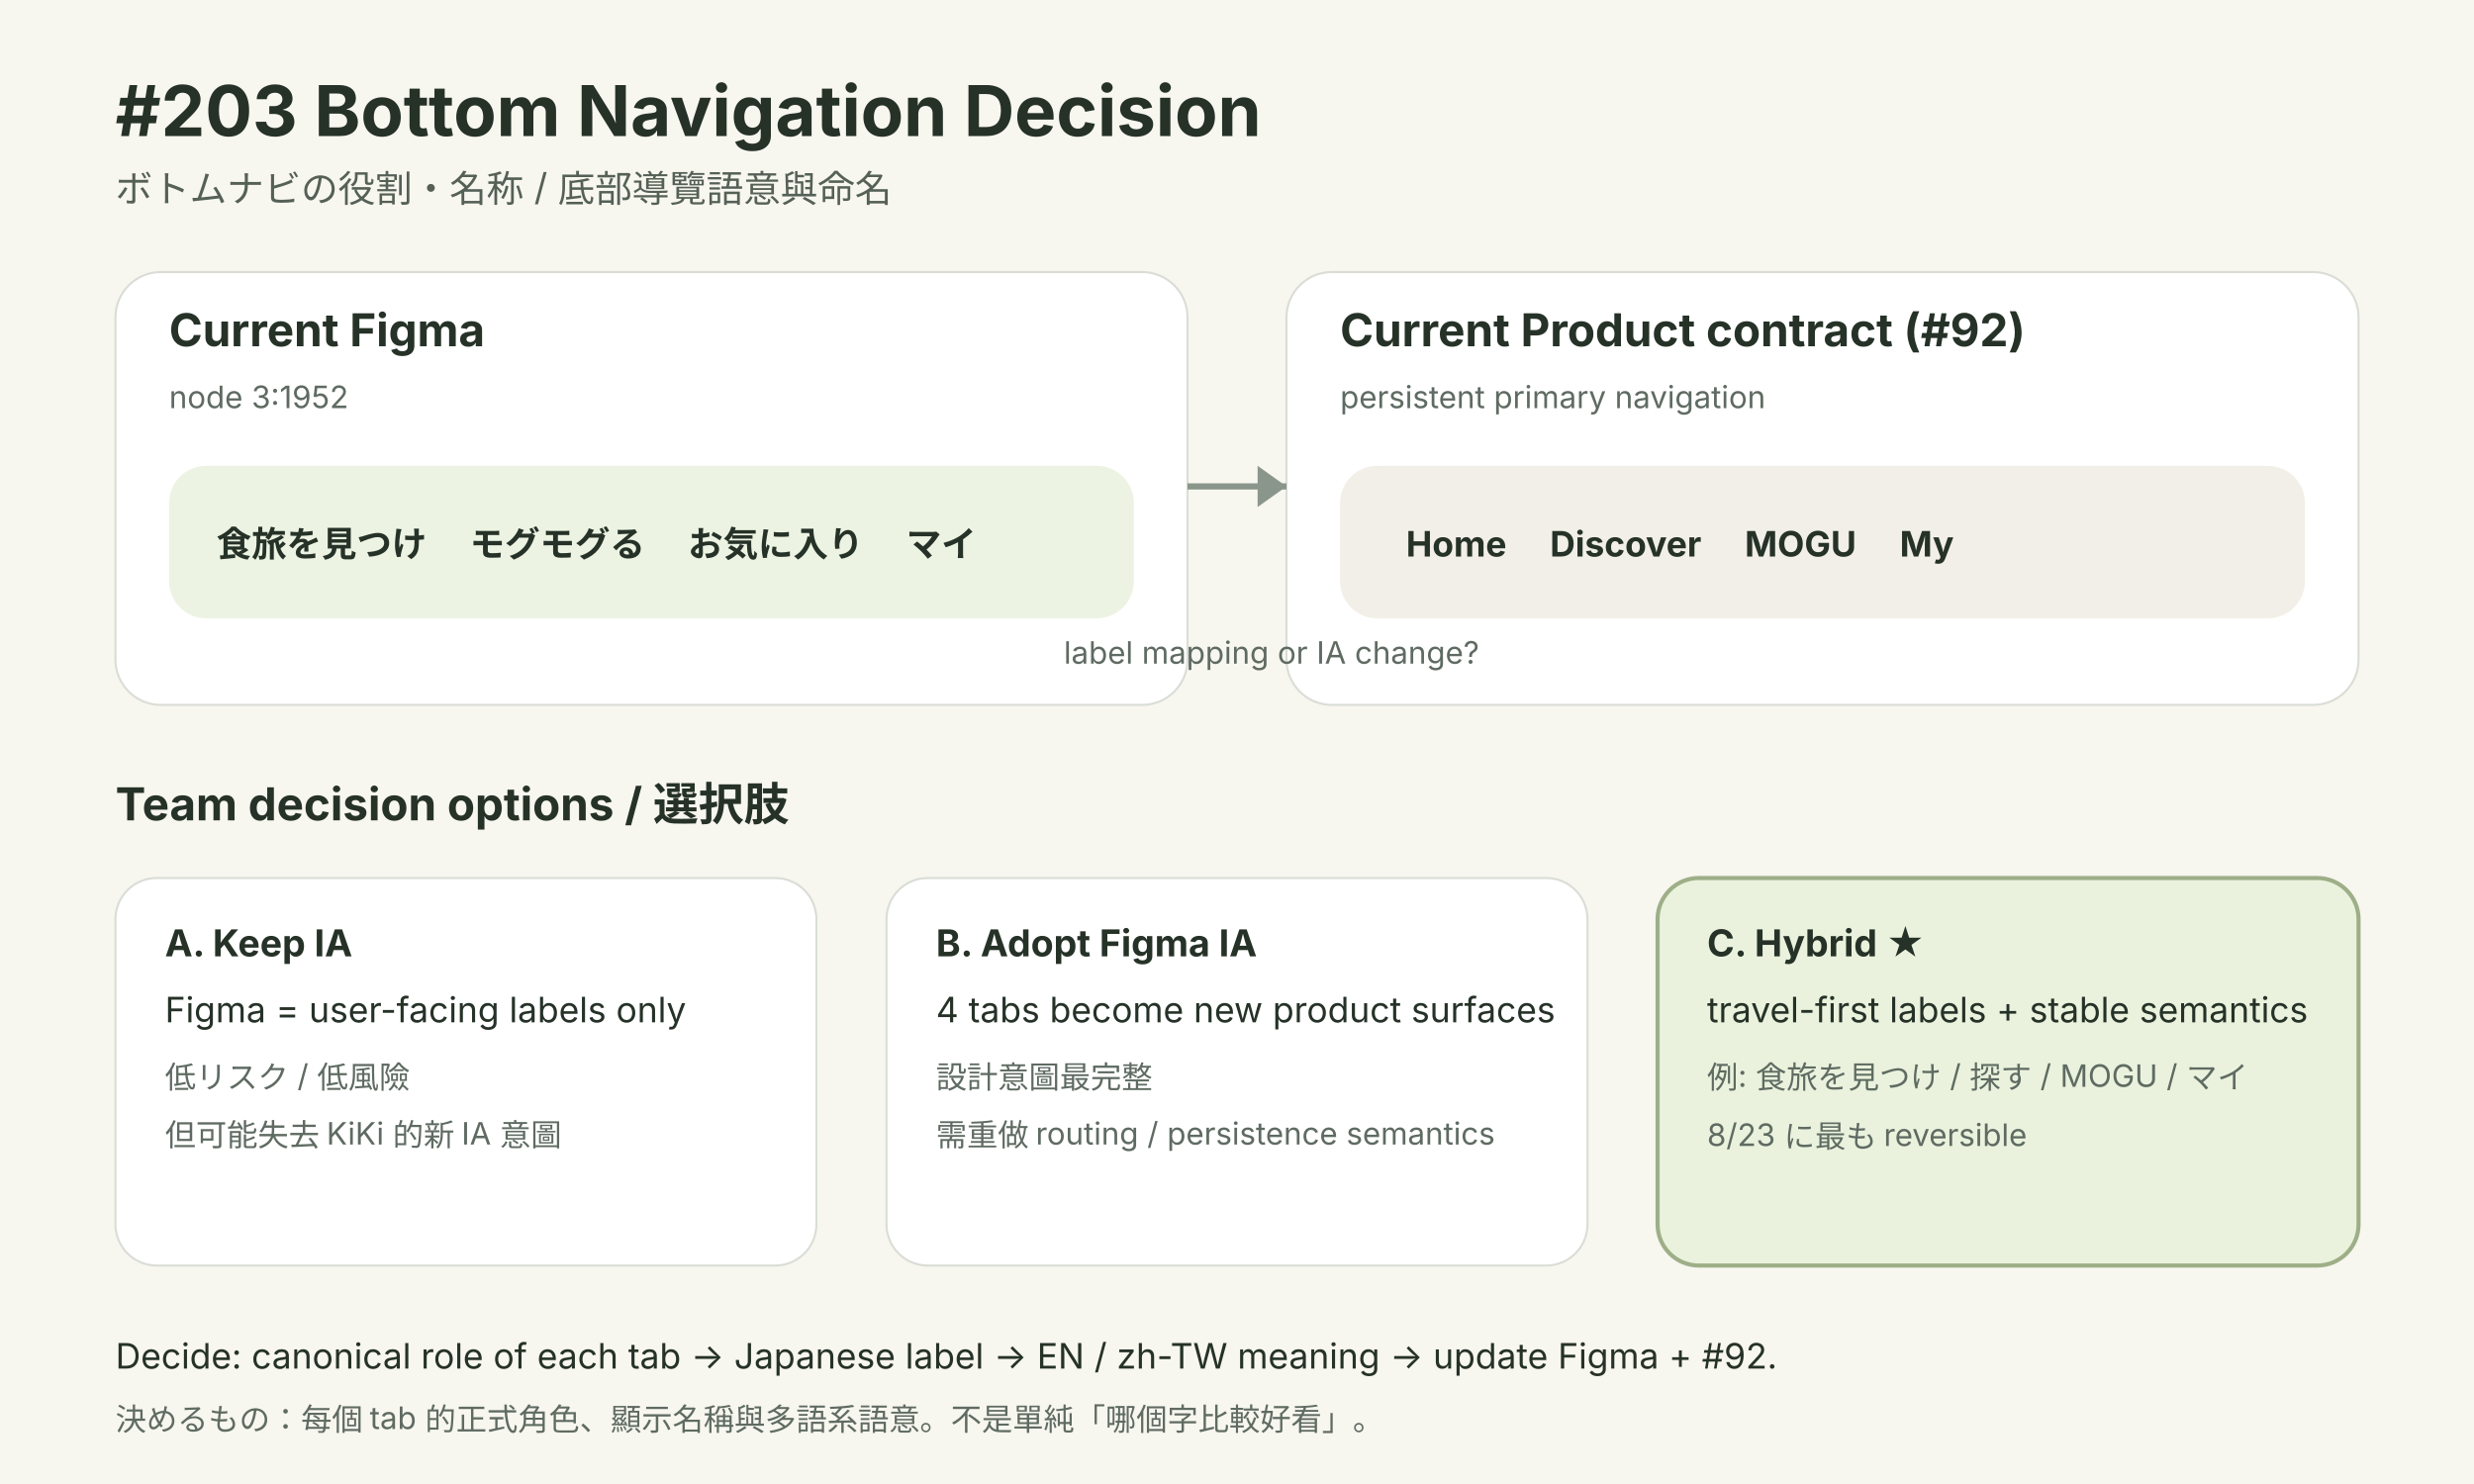
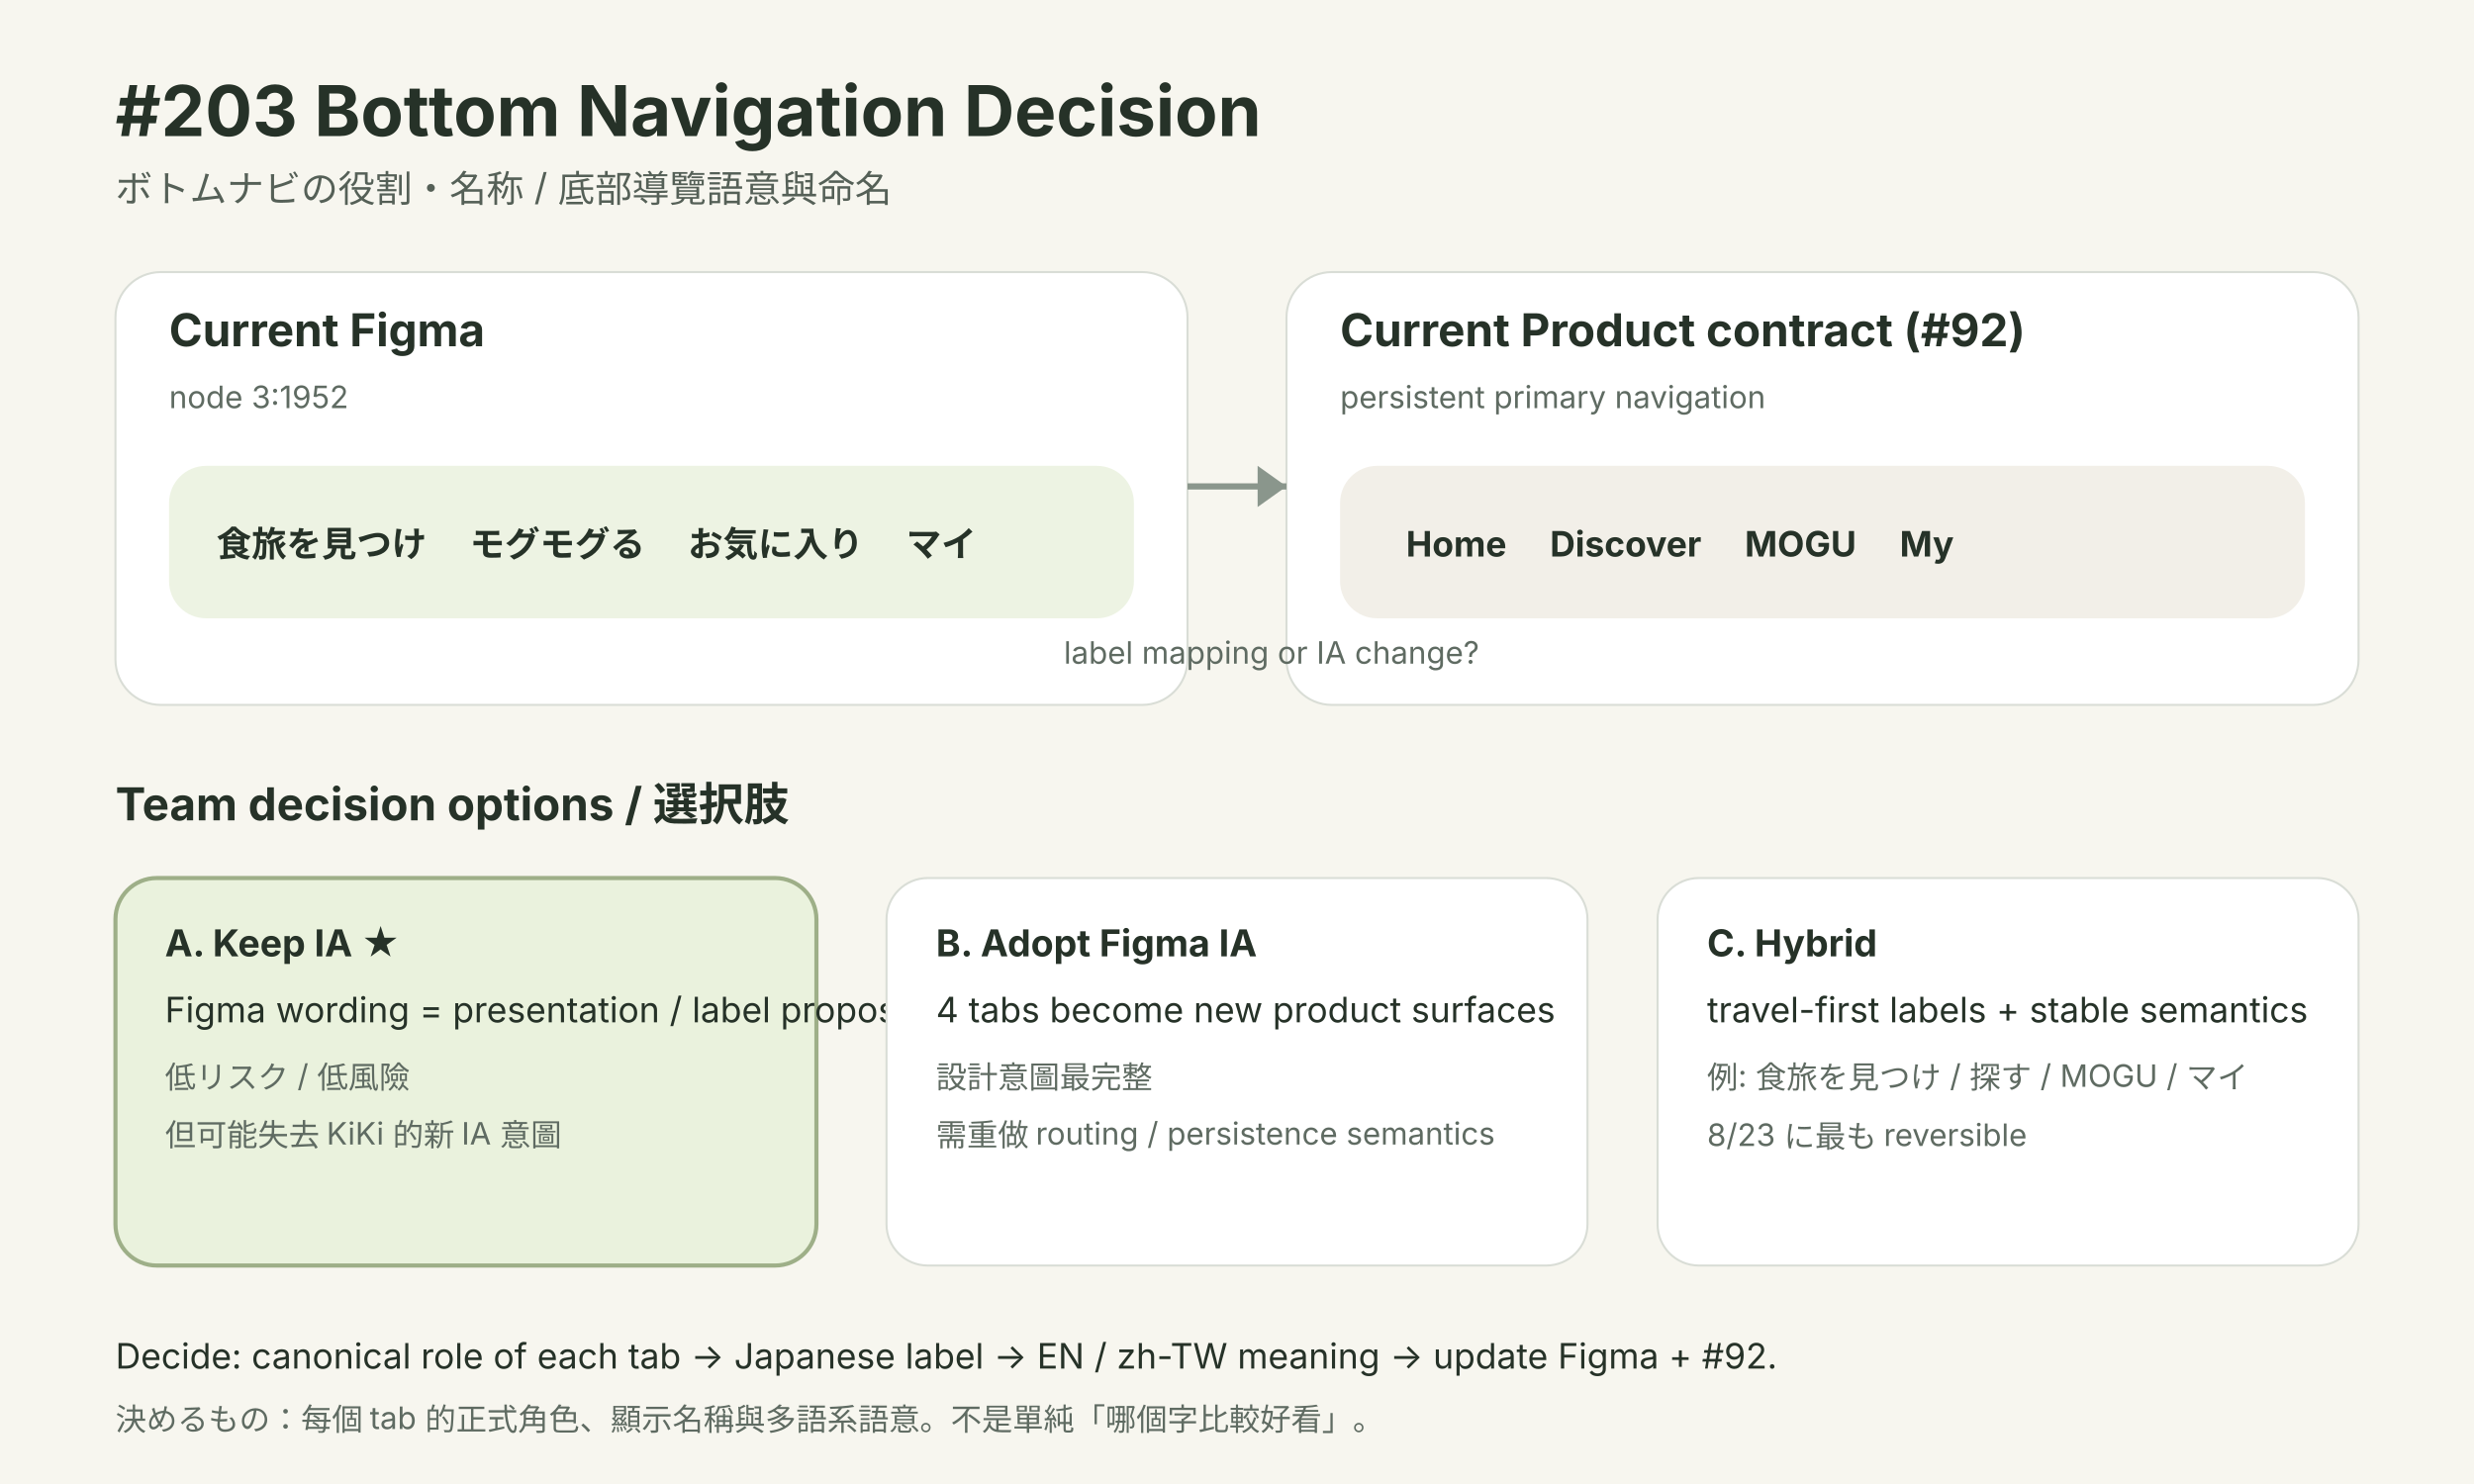
<svg xmlns="http://www.w3.org/2000/svg" width="1200" height="720" viewBox="0 0 1200 720">
  <style>
    text{font-family:-apple-system,BlinkMacSystemFont,"Segoe UI","Noto Sans JP","Noto Sans TC",sans-serif;fill:#263228}
    .title{font-size:34px;font-weight:700}.sub{font-size:18px;fill:#556057}.h{font-size:22px;font-weight:700}.body{font-size:17px}.small{font-size:15px;fill:#5f6b62}.tab{font-size:17px;font-weight:650}.opt{font-size:18px;font-weight:700}
  </style>
  <rect width="1200" height="720" fill="#F7F6EF" />
  <text x="56" y="66" class="title">#203 Bottom Navigation Decision</text>
  <text x="56" y="98" class="sub">ボトムナビの役割・名称 / 底部導覽語意與命名</text>
  <rect x="56" y="132" width="520" height="210" rx="22" fill="#FFFFFF" stroke="#D9DDD6" />
  <text x="82" y="168" class="h">Current Figma</text>
  <text x="82" y="198" class="small">node 3:1952</text>
  <rect x="82" y="226" width="468" height="74" rx="18" fill="#EDF3E3" />
  <text x="105" y="270" class="tab">食旅を見つけ　 モグモグる　 お気に入り　 マイ</text>
  <rect x="624" y="132" width="520" height="210" rx="22" fill="#FFFFFF" stroke="#D9DDD6" />
  <text x="650" y="168" class="h">Current Product contract (#92)</text>
  <text x="650" y="198" class="small">persistent primary navigation</text>
  <rect x="650" y="226" width="468" height="74" rx="18" fill="#F2EFE8" />
  <text x="682" y="270" class="tab">Home　 Discover　 MOGU　 My</text>
  <path d="M576 236 C600 236 600 236 624 236" stroke="#8A968C" stroke-width="3" fill="none" />
  <path d="M610 226 L624 236 L610 246" fill="#8A968C" />
  <text x="516" y="322" class="small">label mapping or IA change?</text>
  <text x="56" y="398" class="h">Team decision options / 選択肢</text>
-   <rect x="56" y="426" width="340" height="188" rx="20" fill="#FFFFFF" stroke="#D9DDD6" />
-   <text x="80" y="464" class="opt">A. Keep IA</text>
-   <text x="80" y="496" class="body">Figma = user-facing labels only</text>
+   <rect x="56" y="426" width="340" height="188" rx="20" fill="#EAF2DD" stroke="#9EAF88" stroke-width="2" />
+   <text x="80" y="464" class="opt">A. Keep IA ★</text>
+   <text x="80" y="496" class="body">Figma wording = presentation / label proposal only</text>
  <text x="80" y="528" class="small">低リスク / 低風險</text>
  <text x="80" y="556" class="small">但可能失去 KiKi 的新 IA 意圖</text>
  <rect x="430" y="426" width="340" height="188" rx="20" fill="#FFFFFF" stroke="#D9DDD6" />
  <text x="454" y="464" class="opt">B. Adopt Figma IA</text>
  <text x="454" y="496" class="body">4 tabs become new product surfaces</text>
  <text x="454" y="528" class="small">設計意圖最完整</text>
  <text x="454" y="556" class="small">需重做 routing / persistence semantics</text>
-   <rect x="804" y="426" width="340" height="188" rx="20" fill="#EAF2DD" stroke="#9EAF88" stroke-width="2" />
-   <text x="828" y="464" class="opt">C. Hybrid ★</text>
+   <rect x="804" y="426" width="340" height="188" rx="20" fill="#FFFFFF" stroke="#D9DDD6" />
+   <text x="828" y="464" class="opt">C. Hybrid</text>
  <text x="828" y="496" class="body">travel-first labels + stable semantics</text>
  <text x="828" y="528" class="small">例: 食旅を見つけ / 探す / MOGU / マイ</text>
  <text x="828" y="556" class="small">8/23 に最も reversible</text>
  <text x="56" y="664" class="body">Decide: canonical role of each tab → Japanese label → EN / zh-TW meaning → update Figma + #92.</text>
  <text x="56" y="694" class="small">決めるもの：每個 tab 的正式角色、顯示名稱與多語系語意。不是單純「哪個字比較好看」。</text>
</svg>
